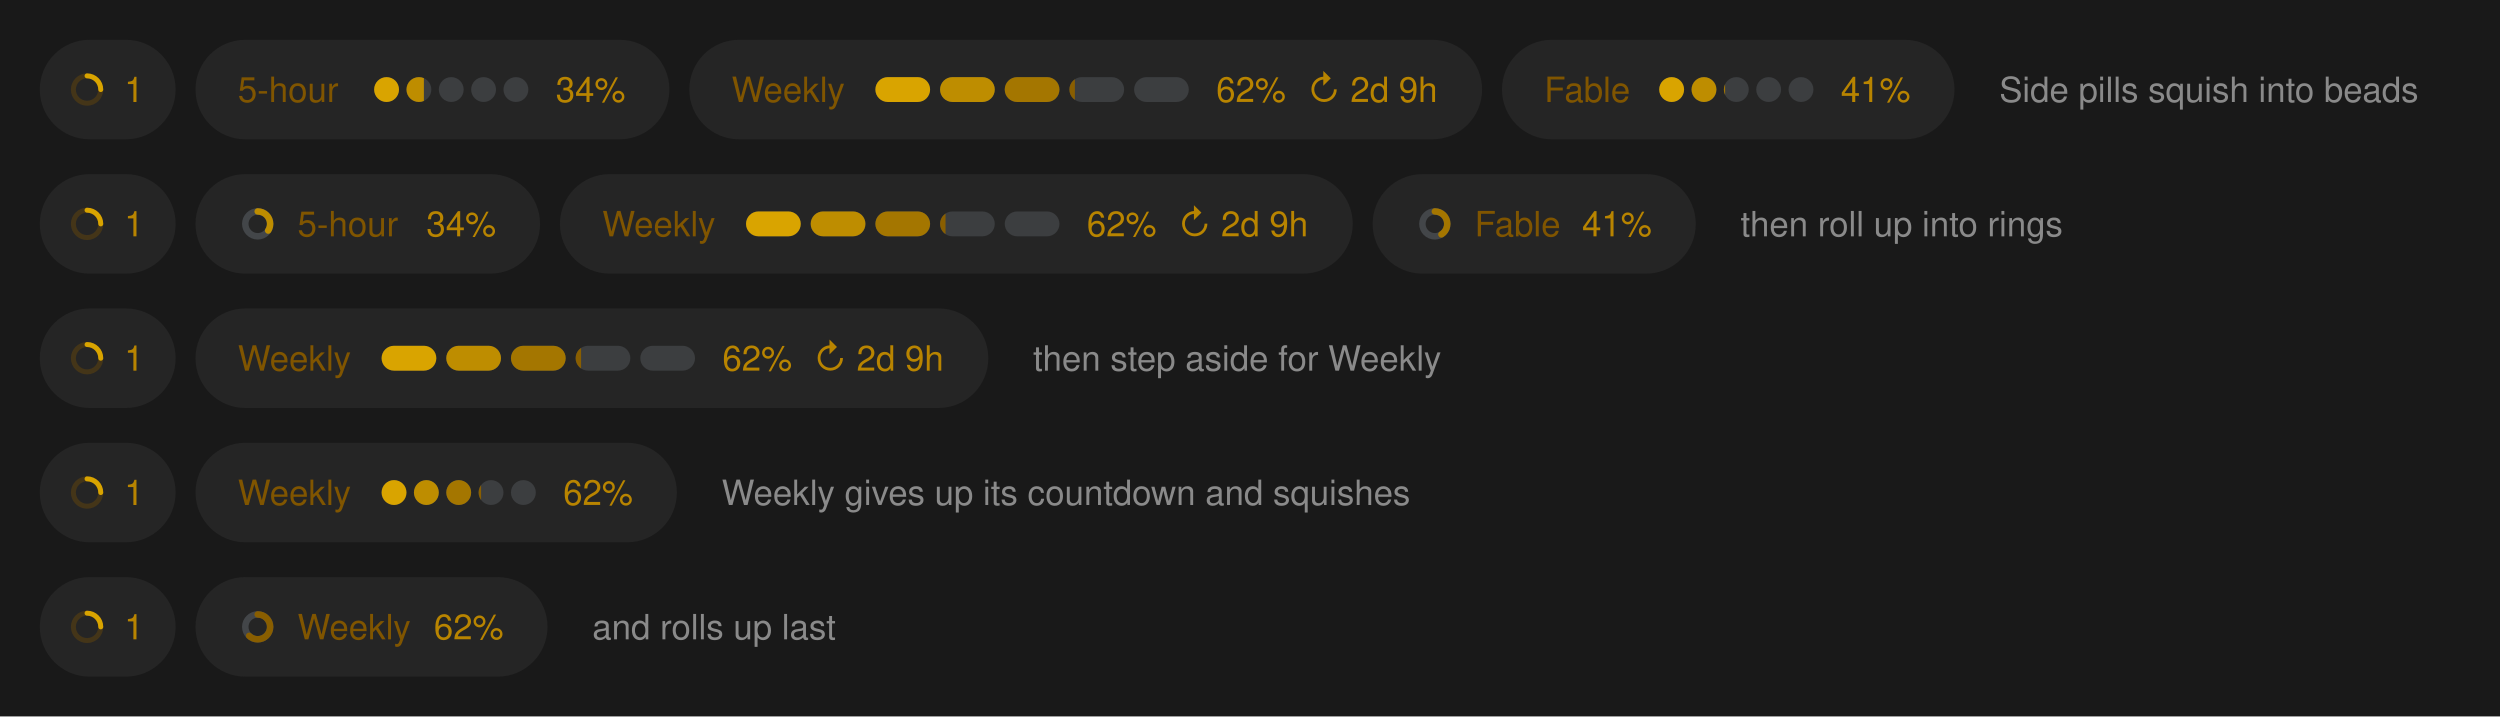
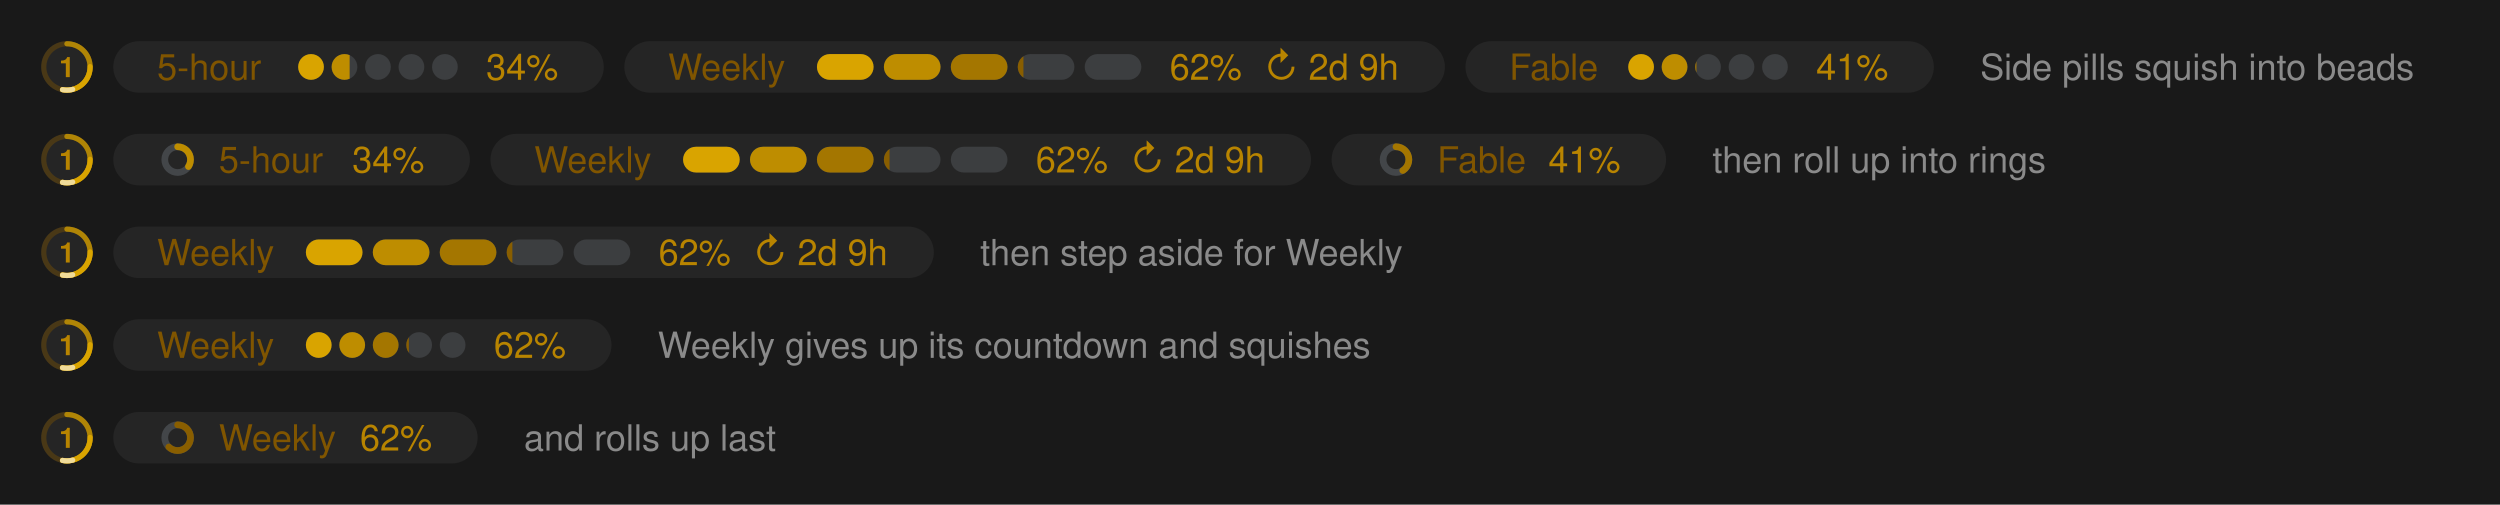
- <svg xmlns="http://www.w3.org/2000/svg" width="1005" height="288" viewBox="0 0 1005 288">
-   <rect width="1005" height="288" fill="#191919" />
+ <svg xmlns="http://www.w3.org/2000/svg" width="971" height="196" viewBox="0 0 971 196">
+   <rect width="971" height="196" fill="#191919" />
  <g transform="translate(16 16)">
-     <rect x="0.0" width="54.6" height="40" rx="20" fill="#252525" />
-     <svg x="12.0" y="13" width="14" height="14" viewBox="0 0 14 14" overflow="visible">
-       <circle cx="7" cy="7" r="5.5" fill="none" stroke="#805500" stroke-opacity="0.35" stroke-width="2" />
-       <path d="M7 1.5 A5.5 5.5 0 0 1 12.5 7" fill="none" stroke="#d9a400" stroke-width="2" stroke-linecap="round">
-         <animateTransform attributeName="transform" type="rotate" from="0 7 7" to="360 7 7" dur="0.9s" repeatCount="indefinite" />
-       </path>
-     </svg>
-     <text x="34.0" y="25" font-family="-apple-system, BlinkMacSystemFont, 'Segoe UI', Helvetica, Arial, sans-serif" font-size="14" fill="#b88400">1</text>
-     <rect x="62.6" width="190.5" height="40" rx="20" fill="#252525" />
-     <text x="79.6" y="25" font-family="-apple-system, BlinkMacSystemFont, 'Segoe UI', Helvetica, Arial, sans-serif" font-size="14" fill="#805500">5-hour</text>
-     <svg x="131.4" y="13" width="68" height="14" viewBox="0 0 68 14" overflow="visible">
+     <circle cx="10" cy="10" r="10" fill="#252525" />
+     <circle cx="10" cy="10" r="9" fill="none" pathLength="100" transform="rotate(-90 10 10)" stroke="#805500" stroke-opacity="0.4" stroke-width="2">
+       <animate attributeName="stroke-opacity" values="0.3;0.7;0.3" dur="1.8s" repeatCount="indefinite" />
+     </circle>
+     <circle cx="10" cy="10" r="9" fill="none" pathLength="100" transform="rotate(-90 10 10)" stroke="#d9a400" stroke-opacity="0.3" stroke-width="2" stroke-linecap="round" stroke-dasharray="44 56" stroke-dashoffset="14">
+       <animate attributeName="stroke-dashoffset" values="44;-56" dur="1.5s" repeatCount="indefinite" />
+     </circle>
+     <circle cx="10" cy="10" r="9" fill="none" pathLength="100" transform="rotate(-90 10 10)" stroke="#d9a400" stroke-opacity="0.6" stroke-width="2" stroke-linecap="round" stroke-dasharray="30 70" stroke-dashoffset="0">
+       <animate attributeName="stroke-dashoffset" values="30;-70" dur="1.5s" repeatCount="indefinite" />
+     </circle>
+     <circle cx="10" cy="10" r="9" fill="none" pathLength="100" transform="rotate(-90 10 10)" stroke="#d9a400" stroke-width="2" stroke-linecap="round" stroke-dasharray="16 84" stroke-dashoffset="-14">
+       <animate attributeName="stroke-dashoffset" values="16;-84" dur="1.5s" repeatCount="indefinite" />
+     </circle>
+     <circle cx="10" cy="10" r="9" fill="none" pathLength="100" transform="rotate(-90 10 10)" stroke="#f0db99" stroke-width="2" stroke-linecap="round" stroke-dasharray="4 96" stroke-dashoffset="-26">
+       <animate attributeName="stroke-dashoffset" values="4;-96" dur="1.5s" repeatCount="indefinite" />
+     </circle>
+     <text x="10" y="10" dy="0.36em" text-anchor="middle" font-family="-apple-system, BlinkMacSystemFont, 'Segoe UI', Helvetica, Arial, sans-serif" font-size="11" font-weight="600" fill="#b88400">1</text>
+     <rect x="28.0" width="190.5" height="20" rx="10" fill="#252525" />
+     <text x="45.0" y="15" font-family="-apple-system, BlinkMacSystemFont, 'Segoe UI', Helvetica, Arial, sans-serif" font-size="14" fill="#805500">5-hour</text>
+     <svg x="96.8" y="3" width="68" height="14" viewBox="0 0 68 14" overflow="visible">
      <defs>
        <clipPath id="p7">
          <rect x="-5" y="-5" width="10" height="10" rx="5" />
        </clipPath>
      </defs>
      <g transform="translate(8 7)">
        <g>
          <rect x="-5" y="-5" width="10" height="10" rx="5" fill="#8b949e" opacity="0.22" />
          <rect x="-5" y="-5" width="10.00" height="10" fill="#d9a400" clip-path="url(#p7)" />
        </g>
      </g>
      <g transform="translate(21 7)">
        <g>
          <rect x="-5" y="-5" width="10" height="10" rx="5" fill="#8b949e" opacity="0.22" />
          <rect x="-5" y="-5" width="7.00" height="10" fill="#be8d00" clip-path="url(#p7)" />
        </g>
      </g>
      <g transform="translate(34 7)">
        <g>
          <rect x="-5" y="-5" width="10" height="10" rx="5" fill="#8b949e" opacity="0.22" />
        </g>
      </g>
      <g transform="translate(47 7)">
        <g>
          <rect x="-5" y="-5" width="10" height="10" rx="5" fill="#8b949e" opacity="0.22" />
        </g>
      </g>
      <g transform="translate(60 7)">
        <g>
          <rect x="-5" y="-5" width="10" height="10" rx="5" fill="#8b949e" opacity="0.22" />
        </g>
      </g>
    </svg>
-     <text x="207.4" y="25" font-family="-apple-system, BlinkMacSystemFont, 'Segoe UI', Helvetica, Arial, sans-serif" font-size="14" fill="#b88400">34%</text>
-     <rect x="261.1" width="318.7" height="40" rx="20" fill="#252525" />
-     <text x="278.1" y="25" font-family="-apple-system, BlinkMacSystemFont, 'Segoe UI', Helvetica, Arial, sans-serif" font-size="14" fill="#805500">Weekly</text>
-     <svg x="332.9" y="13" width="132" height="14" viewBox="0 0 132 14" overflow="visible">
+     <text x="172.8" y="15" font-family="-apple-system, BlinkMacSystemFont, 'Segoe UI', Helvetica, Arial, sans-serif" font-size="14" fill="#b88400">34%</text>
+     <rect x="226.5" width="318.7" height="20" rx="10" fill="#252525" />
+     <text x="243.5" y="15" font-family="-apple-system, BlinkMacSystemFont, 'Segoe UI', Helvetica, Arial, sans-serif" font-size="14" fill="#805500">Weekly</text>
+     <svg x="298.3" y="3" width="132" height="14" viewBox="0 0 132 14" overflow="visible">
      <defs>
        <clipPath id="p8">
          <rect x="-11" y="-5" width="22" height="10" rx="5" />
        </clipPath>
      </defs>
      <g transform="translate(14 7)">
        <g>
          <rect x="-11" y="-5" width="22" height="10" rx="5" fill="#8b949e" opacity="0.22" />
          <rect x="-11" y="-5" width="22.00" height="10" fill="#d9a400" clip-path="url(#p8)" />
        </g>
      </g>
      <g transform="translate(40 7)">
        <g>
          <rect x="-11" y="-5" width="22" height="10" rx="5" fill="#8b949e" opacity="0.22" />
          <rect x="-11" y="-5" width="22.00" height="10" fill="#be8d00" clip-path="url(#p8)" />
        </g>
      </g>
      <g transform="translate(66 7)">
        <g>
          <rect x="-11" y="-5" width="22" height="10" rx="5" fill="#8b949e" opacity="0.22" />
          <rect x="-11" y="-5" width="22.00" height="10" fill="#a47600" clip-path="url(#p8)" />
        </g>
      </g>
      <g transform="translate(92 7)">
        <g>
          <rect x="-11" y="-5" width="22" height="10" rx="5" fill="#8b949e" opacity="0.22" />
          <rect x="-11" y="-5" width="2.20" height="10" fill="#895e00" clip-path="url(#p8)" />
        </g>
      </g>
      <g transform="translate(118 7)">
        <g>
          <rect x="-11" y="-5" width="22" height="10" rx="5" fill="#8b949e" opacity="0.22" />
        </g>
      </g>
    </svg>
-     <text x="472.9" y="25" font-family="-apple-system, BlinkMacSystemFont, 'Segoe UI', Helvetica, Arial, sans-serif" font-size="14" fill="#b88400">62%</text>
-     <text x="509.6" y="25" font-family="-apple-system, BlinkMacSystemFont, 'Segoe UI', Helvetica, Arial, sans-serif" font-size="14" fill="#b88400">↻ 2d 9h</text>
-     <rect x="587.8" width="181.9" height="40" rx="20" fill="#252525" />
-     <text x="604.8" y="25" font-family="-apple-system, BlinkMacSystemFont, 'Segoe UI', Helvetica, Arial, sans-serif" font-size="14" fill="#805500">Fable</text>
-     <svg x="648.0" y="13" width="68" height="14" viewBox="0 0 68 14" overflow="visible">
+     <text x="438.3" y="15" font-family="-apple-system, BlinkMacSystemFont, 'Segoe UI', Helvetica, Arial, sans-serif" font-size="14" fill="#b88400">62%</text>
+     <text x="475.0" y="15" font-family="-apple-system, BlinkMacSystemFont, 'Segoe UI', Helvetica, Arial, sans-serif" font-size="14" fill="#b88400">↻ 2d 9h</text>
+     <rect x="553.2" width="181.9" height="20" rx="10" fill="#252525" />
+     <text x="570.2" y="15" font-family="-apple-system, BlinkMacSystemFont, 'Segoe UI', Helvetica, Arial, sans-serif" font-size="14" fill="#805500">Fable</text>
+     <svg x="613.4" y="3" width="68" height="14" viewBox="0 0 68 14" overflow="visible">
      <defs>
        <clipPath id="p9">
          <rect x="-5" y="-5" width="10" height="10" rx="5" />
        </clipPath>
      </defs>
      <g transform="translate(8 7)">
        <g>
          <rect x="-5" y="-5" width="10" height="10" rx="5" fill="#8b949e" opacity="0.22" />
          <rect x="-5" y="-5" width="10.00" height="10" fill="#d9a400" clip-path="url(#p9)" />
        </g>
      </g>
      <g transform="translate(21 7)">
        <g>
          <rect x="-5" y="-5" width="10" height="10" rx="5" fill="#8b949e" opacity="0.22" />
          <rect x="-5" y="-5" width="10.00" height="10" fill="#be8d00" clip-path="url(#p9)" />
        </g>
      </g>
      <g transform="translate(34 7)">
        <g>
          <rect x="-5" y="-5" width="10" height="10" rx="5" fill="#8b949e" opacity="0.22" />
          <rect x="-5" y="-5" width="0.50" height="10" fill="#a47600" clip-path="url(#p9)" />
        </g>
      </g>
      <g transform="translate(47 7)">
        <g>
          <rect x="-5" y="-5" width="10" height="10" rx="5" fill="#8b949e" opacity="0.22" />
        </g>
      </g>
      <g transform="translate(60 7)">
        <g>
          <rect x="-5" y="-5" width="10" height="10" rx="5" fill="#8b949e" opacity="0.22" />
        </g>
      </g>
    </svg>
-     <text x="724.0" y="25" font-family="-apple-system, BlinkMacSystemFont, 'Segoe UI', Helvetica, Arial, sans-serif" font-size="14" fill="#b88400">41%</text>
-     <text x="787.7" y="25" font-family="-apple-system, BlinkMacSystemFont, 'Segoe UI', Helvetica, Arial, sans-serif" font-size="14" fill="#8a8a8a">Side pills squish into beads</text>
-   </g>
-   <g transform="translate(16 70)">
-     <rect x="0.0" width="54.6" height="40" rx="20" fill="#252525" />
-     <svg x="12.0" y="13" width="14" height="14" viewBox="0 0 14 14" overflow="visible">
-       <circle cx="7" cy="7" r="5.5" fill="none" stroke="#805500" stroke-opacity="0.35" stroke-width="2" />
-       <path d="M7 1.5 A5.5 5.5 0 0 1 12.5 7" fill="none" stroke="#d9a400" stroke-width="2" stroke-linecap="round">
-         <animateTransform attributeName="transform" type="rotate" from="0 7 7" to="360 7 7" dur="0.9s" repeatCount="indefinite" />
-       </path>
-     </svg>
-     <text x="34.0" y="25" font-family="-apple-system, BlinkMacSystemFont, 'Segoe UI', Helvetica, Arial, sans-serif" font-size="14" fill="#b88400">1</text>
-     <rect x="62.6" width="138.5" height="40" rx="20" fill="#252525" />
-     <svg x="79.6" y="12" width="16" height="16" viewBox="0 0 16 16" overflow="visible">
+     <text x="689.4" y="15" font-family="-apple-system, BlinkMacSystemFont, 'Segoe UI', Helvetica, Arial, sans-serif" font-size="14" fill="#b88400">41%</text>
+     <text x="753.1" y="15" font-family="-apple-system, BlinkMacSystemFont, 'Segoe UI', Helvetica, Arial, sans-serif" font-size="14" fill="#8a8a8a">Side pills squish into beads</text>
+   </g>
+   <g transform="translate(16 52)">
+     <circle cx="10" cy="10" r="10" fill="#252525" />
+     <circle cx="10" cy="10" r="9" fill="none" pathLength="100" transform="rotate(-90 10 10)" stroke="#805500" stroke-opacity="0.4" stroke-width="2">
+       <animate attributeName="stroke-opacity" values="0.3;0.7;0.3" dur="1.8s" repeatCount="indefinite" />
+     </circle>
+     <circle cx="10" cy="10" r="9" fill="none" pathLength="100" transform="rotate(-90 10 10)" stroke="#d9a400" stroke-opacity="0.3" stroke-width="2" stroke-linecap="round" stroke-dasharray="44 56" stroke-dashoffset="14">
+       <animate attributeName="stroke-dashoffset" values="44;-56" dur="1.5s" repeatCount="indefinite" />
+     </circle>
+     <circle cx="10" cy="10" r="9" fill="none" pathLength="100" transform="rotate(-90 10 10)" stroke="#d9a400" stroke-opacity="0.6" stroke-width="2" stroke-linecap="round" stroke-dasharray="30 70" stroke-dashoffset="0">
+       <animate attributeName="stroke-dashoffset" values="30;-70" dur="1.5s" repeatCount="indefinite" />
+     </circle>
+     <circle cx="10" cy="10" r="9" fill="none" pathLength="100" transform="rotate(-90 10 10)" stroke="#d9a400" stroke-width="2" stroke-linecap="round" stroke-dasharray="16 84" stroke-dashoffset="-14">
+       <animate attributeName="stroke-dashoffset" values="16;-84" dur="1.5s" repeatCount="indefinite" />
+     </circle>
+     <circle cx="10" cy="10" r="9" fill="none" pathLength="100" transform="rotate(-90 10 10)" stroke="#f0db99" stroke-width="2" stroke-linecap="round" stroke-dasharray="4 96" stroke-dashoffset="-26">
+       <animate attributeName="stroke-dashoffset" values="4;-96" dur="1.5s" repeatCount="indefinite" />
+     </circle>
+     <text x="10" y="10" dy="0.36em" text-anchor="middle" font-family="-apple-system, BlinkMacSystemFont, 'Segoe UI', Helvetica, Arial, sans-serif" font-size="11" font-weight="600" fill="#b88400">1</text>
+     <rect x="28.0" width="138.5" height="20" rx="10" fill="#252525" />
+     <svg x="45.0" y="2" width="16" height="16" viewBox="0 0 16 16" overflow="visible">
      <g transform="translate(8 8)">
        <g>
          <circle r="5" fill="none" stroke="#8b949e" stroke-opacity="0.3" stroke-width="2.6" />
          <circle r="5" fill="none" stroke="#be8d00" stroke-width="2.6" stroke-linecap="round" stroke-dasharray="10.68 31.42" transform="rotate(-90)" />
        </g>
      </g>
    </svg>
-     <text x="103.6" y="25" font-family="-apple-system, BlinkMacSystemFont, 'Segoe UI', Helvetica, Arial, sans-serif" font-size="14" fill="#805500">5-hour</text>
-     <text x="155.4" y="25" font-family="-apple-system, BlinkMacSystemFont, 'Segoe UI', Helvetica, Arial, sans-serif" font-size="14" fill="#b88400">34%</text>
-     <rect x="209.1" width="318.7" height="40" rx="20" fill="#252525" />
-     <text x="226.1" y="25" font-family="-apple-system, BlinkMacSystemFont, 'Segoe UI', Helvetica, Arial, sans-serif" font-size="14" fill="#805500">Weekly</text>
-     <svg x="280.9" y="13" width="132" height="14" viewBox="0 0 132 14" overflow="visible">
+     <text x="69.0" y="15" font-family="-apple-system, BlinkMacSystemFont, 'Segoe UI', Helvetica, Arial, sans-serif" font-size="14" fill="#805500">5-hour</text>
+     <text x="120.8" y="15" font-family="-apple-system, BlinkMacSystemFont, 'Segoe UI', Helvetica, Arial, sans-serif" font-size="14" fill="#b88400">34%</text>
+     <rect x="174.5" width="318.7" height="20" rx="10" fill="#252525" />
+     <text x="191.5" y="15" font-family="-apple-system, BlinkMacSystemFont, 'Segoe UI', Helvetica, Arial, sans-serif" font-size="14" fill="#805500">Weekly</text>
+     <svg x="246.3" y="3" width="132" height="14" viewBox="0 0 132 14" overflow="visible">
      <defs>
        <clipPath id="p10">
          <rect x="-11" y="-5" width="22" height="10" rx="5" />
        </clipPath>
      </defs>
      <g transform="translate(14 7)">
        <g>
          <rect x="-11" y="-5" width="22" height="10" rx="5" fill="#8b949e" opacity="0.22" />
          <rect x="-11" y="-5" width="22.00" height="10" fill="#d9a400" clip-path="url(#p10)" />
        </g>
      </g>
      <g transform="translate(40 7)">
        <g>
          <rect x="-11" y="-5" width="22" height="10" rx="5" fill="#8b949e" opacity="0.22" />
          <rect x="-11" y="-5" width="22.00" height="10" fill="#be8d00" clip-path="url(#p10)" />
        </g>
      </g>
      <g transform="translate(66 7)">
        <g>
          <rect x="-11" y="-5" width="22" height="10" rx="5" fill="#8b949e" opacity="0.22" />
          <rect x="-11" y="-5" width="22.00" height="10" fill="#a47600" clip-path="url(#p10)" />
        </g>
      </g>
      <g transform="translate(92 7)">
        <g>
          <rect x="-11" y="-5" width="22" height="10" rx="5" fill="#8b949e" opacity="0.22" />
          <rect x="-11" y="-5" width="2.20" height="10" fill="#895e00" clip-path="url(#p10)" />
        </g>
      </g>
      <g transform="translate(118 7)">
        <g>
          <rect x="-11" y="-5" width="22" height="10" rx="5" fill="#8b949e" opacity="0.22" />
        </g>
      </g>
    </svg>
-     <text x="420.9" y="25" font-family="-apple-system, BlinkMacSystemFont, 'Segoe UI', Helvetica, Arial, sans-serif" font-size="14" fill="#b88400">62%</text>
-     <text x="457.6" y="25" font-family="-apple-system, BlinkMacSystemFont, 'Segoe UI', Helvetica, Arial, sans-serif" font-size="14" fill="#b88400">↻ 2d 9h</text>
-     <rect x="535.8" width="129.9" height="40" rx="20" fill="#252525" />
-     <svg x="552.8" y="12" width="16" height="16" viewBox="0 0 16 16" overflow="visible">
+     <text x="386.3" y="15" font-family="-apple-system, BlinkMacSystemFont, 'Segoe UI', Helvetica, Arial, sans-serif" font-size="14" fill="#b88400">62%</text>
+     <text x="423.0" y="15" font-family="-apple-system, BlinkMacSystemFont, 'Segoe UI', Helvetica, Arial, sans-serif" font-size="14" fill="#b88400">↻ 2d 9h</text>
+     <rect x="501.2" width="129.9" height="20" rx="10" fill="#252525" />
+     <svg x="518.2" y="2" width="16" height="16" viewBox="0 0 16 16" overflow="visible">
      <g transform="translate(8 8)">
        <g>
          <circle r="5" fill="none" stroke="#8b949e" stroke-opacity="0.3" stroke-width="2.6" />
          <circle r="5" fill="none" stroke="#a47600" stroke-width="2.6" stroke-linecap="round" stroke-dasharray="12.88 31.42" transform="rotate(-90)" />
        </g>
      </g>
    </svg>
-     <text x="576.8" y="25" font-family="-apple-system, BlinkMacSystemFont, 'Segoe UI', Helvetica, Arial, sans-serif" font-size="14" fill="#805500">Fable</text>
-     <text x="620.0" y="25" font-family="-apple-system, BlinkMacSystemFont, 'Segoe UI', Helvetica, Arial, sans-serif" font-size="14" fill="#b88400">41%</text>
-     <text x="683.7" y="25" font-family="-apple-system, BlinkMacSystemFont, 'Segoe UI', Helvetica, Arial, sans-serif" font-size="14" fill="#8a8a8a">then roll up into rings</text>
-   </g>
-   <g transform="translate(16 124)">
-     <rect x="0.0" width="54.6" height="40" rx="20" fill="#252525" />
-     <svg x="12.0" y="13" width="14" height="14" viewBox="0 0 14 14" overflow="visible">
-       <circle cx="7" cy="7" r="5.5" fill="none" stroke="#805500" stroke-opacity="0.35" stroke-width="2" />
-       <path d="M7 1.5 A5.5 5.5 0 0 1 12.5 7" fill="none" stroke="#d9a400" stroke-width="2" stroke-linecap="round">
-         <animateTransform attributeName="transform" type="rotate" from="0 7 7" to="360 7 7" dur="0.9s" repeatCount="indefinite" />
-       </path>
-     </svg>
-     <text x="34.0" y="25" font-family="-apple-system, BlinkMacSystemFont, 'Segoe UI', Helvetica, Arial, sans-serif" font-size="14" fill="#b88400">1</text>
-     <rect x="62.6" width="318.7" height="40" rx="20" fill="#252525" />
-     <text x="79.6" y="25" font-family="-apple-system, BlinkMacSystemFont, 'Segoe UI', Helvetica, Arial, sans-serif" font-size="14" fill="#805500">Weekly</text>
-     <svg x="134.4" y="13" width="132" height="14" viewBox="0 0 132 14" overflow="visible">
+     <text x="542.2" y="15" font-family="-apple-system, BlinkMacSystemFont, 'Segoe UI', Helvetica, Arial, sans-serif" font-size="14" fill="#805500">Fable</text>
+     <text x="585.4" y="15" font-family="-apple-system, BlinkMacSystemFont, 'Segoe UI', Helvetica, Arial, sans-serif" font-size="14" fill="#b88400">41%</text>
+     <text x="649.1" y="15" font-family="-apple-system, BlinkMacSystemFont, 'Segoe UI', Helvetica, Arial, sans-serif" font-size="14" fill="#8a8a8a">then roll up into rings</text>
+   </g>
+   <g transform="translate(16 88)">
+     <circle cx="10" cy="10" r="10" fill="#252525" />
+     <circle cx="10" cy="10" r="9" fill="none" pathLength="100" transform="rotate(-90 10 10)" stroke="#805500" stroke-opacity="0.4" stroke-width="2">
+       <animate attributeName="stroke-opacity" values="0.3;0.7;0.3" dur="1.8s" repeatCount="indefinite" />
+     </circle>
+     <circle cx="10" cy="10" r="9" fill="none" pathLength="100" transform="rotate(-90 10 10)" stroke="#d9a400" stroke-opacity="0.3" stroke-width="2" stroke-linecap="round" stroke-dasharray="44 56" stroke-dashoffset="14">
+       <animate attributeName="stroke-dashoffset" values="44;-56" dur="1.5s" repeatCount="indefinite" />
+     </circle>
+     <circle cx="10" cy="10" r="9" fill="none" pathLength="100" transform="rotate(-90 10 10)" stroke="#d9a400" stroke-opacity="0.6" stroke-width="2" stroke-linecap="round" stroke-dasharray="30 70" stroke-dashoffset="0">
+       <animate attributeName="stroke-dashoffset" values="30;-70" dur="1.5s" repeatCount="indefinite" />
+     </circle>
+     <circle cx="10" cy="10" r="9" fill="none" pathLength="100" transform="rotate(-90 10 10)" stroke="#d9a400" stroke-width="2" stroke-linecap="round" stroke-dasharray="16 84" stroke-dashoffset="-14">
+       <animate attributeName="stroke-dashoffset" values="16;-84" dur="1.5s" repeatCount="indefinite" />
+     </circle>
+     <circle cx="10" cy="10" r="9" fill="none" pathLength="100" transform="rotate(-90 10 10)" stroke="#f0db99" stroke-width="2" stroke-linecap="round" stroke-dasharray="4 96" stroke-dashoffset="-26">
+       <animate attributeName="stroke-dashoffset" values="4;-96" dur="1.5s" repeatCount="indefinite" />
+     </circle>
+     <text x="10" y="10" dy="0.36em" text-anchor="middle" font-family="-apple-system, BlinkMacSystemFont, 'Segoe UI', Helvetica, Arial, sans-serif" font-size="11" font-weight="600" fill="#b88400">1</text>
+     <rect x="28.0" width="318.7" height="20" rx="10" fill="#252525" />
+     <text x="45.0" y="15" font-family="-apple-system, BlinkMacSystemFont, 'Segoe UI', Helvetica, Arial, sans-serif" font-size="14" fill="#805500">Weekly</text>
+     <svg x="99.8" y="3" width="132" height="14" viewBox="0 0 132 14" overflow="visible">
      <defs>
        <clipPath id="p11">
          <rect x="-11" y="-5" width="22" height="10" rx="5" />
        </clipPath>
      </defs>
      <g transform="translate(14 7)">
        <g>
          <rect x="-11" y="-5" width="22" height="10" rx="5" fill="#8b949e" opacity="0.22" />
          <rect x="-11" y="-5" width="22.00" height="10" fill="#d9a400" clip-path="url(#p11)" />
        </g>
      </g>
      <g transform="translate(40 7)">
        <g>
          <rect x="-11" y="-5" width="22" height="10" rx="5" fill="#8b949e" opacity="0.22" />
          <rect x="-11" y="-5" width="22.00" height="10" fill="#be8d00" clip-path="url(#p11)" />
        </g>
      </g>
      <g transform="translate(66 7)">
        <g>
          <rect x="-11" y="-5" width="22" height="10" rx="5" fill="#8b949e" opacity="0.22" />
          <rect x="-11" y="-5" width="22.00" height="10" fill="#a47600" clip-path="url(#p11)" />
        </g>
      </g>
      <g transform="translate(92 7)">
        <g>
          <rect x="-11" y="-5" width="22" height="10" rx="5" fill="#8b949e" opacity="0.22" />
          <rect x="-11" y="-5" width="2.20" height="10" fill="#895e00" clip-path="url(#p11)" />
        </g>
      </g>
      <g transform="translate(118 7)">
        <g>
          <rect x="-11" y="-5" width="22" height="10" rx="5" fill="#8b949e" opacity="0.22" />
        </g>
      </g>
    </svg>
-     <text x="274.4" y="25" font-family="-apple-system, BlinkMacSystemFont, 'Segoe UI', Helvetica, Arial, sans-serif" font-size="14" fill="#b88400">62%</text>
-     <text x="311.1" y="25" font-family="-apple-system, BlinkMacSystemFont, 'Segoe UI', Helvetica, Arial, sans-serif" font-size="14" fill="#b88400">↻ 2d 9h</text>
-     <text x="399.3" y="25" font-family="-apple-system, BlinkMacSystemFont, 'Segoe UI', Helvetica, Arial, sans-serif" font-size="14" fill="#8a8a8a">then step aside for Weekly</text>
-   </g>
-   <g transform="translate(16 178)">
-     <rect x="0.0" width="54.6" height="40" rx="20" fill="#252525" />
-     <svg x="12.0" y="13" width="14" height="14" viewBox="0 0 14 14" overflow="visible">
-       <circle cx="7" cy="7" r="5.5" fill="none" stroke="#805500" stroke-opacity="0.35" stroke-width="2" />
-       <path d="M7 1.5 A5.5 5.5 0 0 1 12.5 7" fill="none" stroke="#d9a400" stroke-width="2" stroke-linecap="round">
-         <animateTransform attributeName="transform" type="rotate" from="0 7 7" to="360 7 7" dur="0.9s" repeatCount="indefinite" />
-       </path>
-     </svg>
-     <text x="34.0" y="25" font-family="-apple-system, BlinkMacSystemFont, 'Segoe UI', Helvetica, Arial, sans-serif" font-size="14" fill="#b88400">1</text>
-     <rect x="62.6" width="193.5" height="40" rx="20" fill="#252525" />
-     <text x="79.6" y="25" font-family="-apple-system, BlinkMacSystemFont, 'Segoe UI', Helvetica, Arial, sans-serif" font-size="14" fill="#805500">Weekly</text>
-     <svg x="134.4" y="13" width="68" height="14" viewBox="0 0 68 14" overflow="visible">
+     <text x="239.8" y="15" font-family="-apple-system, BlinkMacSystemFont, 'Segoe UI', Helvetica, Arial, sans-serif" font-size="14" fill="#b88400">62%</text>
+     <text x="276.5" y="15" font-family="-apple-system, BlinkMacSystemFont, 'Segoe UI', Helvetica, Arial, sans-serif" font-size="14" fill="#b88400">↻ 2d 9h</text>
+     <text x="364.7" y="15" font-family="-apple-system, BlinkMacSystemFont, 'Segoe UI', Helvetica, Arial, sans-serif" font-size="14" fill="#8a8a8a">then step aside for Weekly</text>
+   </g>
+   <g transform="translate(16 124)">
+     <circle cx="10" cy="10" r="10" fill="#252525" />
+     <circle cx="10" cy="10" r="9" fill="none" pathLength="100" transform="rotate(-90 10 10)" stroke="#805500" stroke-opacity="0.4" stroke-width="2">
+       <animate attributeName="stroke-opacity" values="0.3;0.7;0.3" dur="1.8s" repeatCount="indefinite" />
+     </circle>
+     <circle cx="10" cy="10" r="9" fill="none" pathLength="100" transform="rotate(-90 10 10)" stroke="#d9a400" stroke-opacity="0.3" stroke-width="2" stroke-linecap="round" stroke-dasharray="44 56" stroke-dashoffset="14">
+       <animate attributeName="stroke-dashoffset" values="44;-56" dur="1.5s" repeatCount="indefinite" />
+     </circle>
+     <circle cx="10" cy="10" r="9" fill="none" pathLength="100" transform="rotate(-90 10 10)" stroke="#d9a400" stroke-opacity="0.6" stroke-width="2" stroke-linecap="round" stroke-dasharray="30 70" stroke-dashoffset="0">
+       <animate attributeName="stroke-dashoffset" values="30;-70" dur="1.5s" repeatCount="indefinite" />
+     </circle>
+     <circle cx="10" cy="10" r="9" fill="none" pathLength="100" transform="rotate(-90 10 10)" stroke="#d9a400" stroke-width="2" stroke-linecap="round" stroke-dasharray="16 84" stroke-dashoffset="-14">
+       <animate attributeName="stroke-dashoffset" values="16;-84" dur="1.5s" repeatCount="indefinite" />
+     </circle>
+     <circle cx="10" cy="10" r="9" fill="none" pathLength="100" transform="rotate(-90 10 10)" stroke="#f0db99" stroke-width="2" stroke-linecap="round" stroke-dasharray="4 96" stroke-dashoffset="-26">
+       <animate attributeName="stroke-dashoffset" values="4;-96" dur="1.5s" repeatCount="indefinite" />
+     </circle>
+     <text x="10" y="10" dy="0.36em" text-anchor="middle" font-family="-apple-system, BlinkMacSystemFont, 'Segoe UI', Helvetica, Arial, sans-serif" font-size="11" font-weight="600" fill="#b88400">1</text>
+     <rect x="28.0" width="193.5" height="20" rx="10" fill="#252525" />
+     <text x="45.0" y="15" font-family="-apple-system, BlinkMacSystemFont, 'Segoe UI', Helvetica, Arial, sans-serif" font-size="14" fill="#805500">Weekly</text>
+     <svg x="99.8" y="3" width="68" height="14" viewBox="0 0 68 14" overflow="visible">
      <defs>
        <clipPath id="p12">
          <rect x="-5" y="-5" width="10" height="10" rx="5" />
        </clipPath>
      </defs>
      <g transform="translate(8 7)">
        <g>
          <rect x="-5" y="-5" width="10" height="10" rx="5" fill="#8b949e" opacity="0.22" />
          <rect x="-5" y="-5" width="10.00" height="10" fill="#d9a400" clip-path="url(#p12)" />
        </g>
      </g>
      <g transform="translate(21 7)">
        <g>
          <rect x="-5" y="-5" width="10" height="10" rx="5" fill="#8b949e" opacity="0.22" />
          <rect x="-5" y="-5" width="10.00" height="10" fill="#be8d00" clip-path="url(#p12)" />
        </g>
      </g>
      <g transform="translate(34 7)">
        <g>
          <rect x="-5" y="-5" width="10" height="10" rx="5" fill="#8b949e" opacity="0.22" />
          <rect x="-5" y="-5" width="10.00" height="10" fill="#a47600" clip-path="url(#p12)" />
        </g>
      </g>
      <g transform="translate(47 7)">
        <g>
          <rect x="-5" y="-5" width="10" height="10" rx="5" fill="#8b949e" opacity="0.22" />
          <rect x="-5" y="-5" width="1.00" height="10" fill="#895e00" clip-path="url(#p12)" />
        </g>
      </g>
      <g transform="translate(60 7)">
        <g>
          <rect x="-5" y="-5" width="10" height="10" rx="5" fill="#8b949e" opacity="0.22" />
        </g>
      </g>
    </svg>
-     <text x="210.4" y="25" font-family="-apple-system, BlinkMacSystemFont, 'Segoe UI', Helvetica, Arial, sans-serif" font-size="14" fill="#b88400">62%</text>
-     <text x="274.1" y="25" font-family="-apple-system, BlinkMacSystemFont, 'Segoe UI', Helvetica, Arial, sans-serif" font-size="14" fill="#8a8a8a">Weekly gives up its countdown and squishes</text>
-   </g>
-   <g transform="translate(16 232)">
-     <rect x="0.0" width="54.6" height="40" rx="20" fill="#252525" />
-     <svg x="12.0" y="13" width="14" height="14" viewBox="0 0 14 14" overflow="visible">
-       <circle cx="7" cy="7" r="5.5" fill="none" stroke="#805500" stroke-opacity="0.35" stroke-width="2" />
-       <path d="M7 1.5 A5.5 5.5 0 0 1 12.5 7" fill="none" stroke="#d9a400" stroke-width="2" stroke-linecap="round">
-         <animateTransform attributeName="transform" type="rotate" from="0 7 7" to="360 7 7" dur="0.9s" repeatCount="indefinite" />
-       </path>
-     </svg>
-     <text x="34.0" y="25" font-family="-apple-system, BlinkMacSystemFont, 'Segoe UI', Helvetica, Arial, sans-serif" font-size="14" fill="#b88400">1</text>
-     <rect x="62.6" width="141.5" height="40" rx="20" fill="#252525" />
-     <svg x="79.6" y="12" width="16" height="16" viewBox="0 0 16 16" overflow="visible">
+     <text x="175.8" y="15" font-family="-apple-system, BlinkMacSystemFont, 'Segoe UI', Helvetica, Arial, sans-serif" font-size="14" fill="#b88400">62%</text>
+     <text x="239.5" y="15" font-family="-apple-system, BlinkMacSystemFont, 'Segoe UI', Helvetica, Arial, sans-serif" font-size="14" fill="#8a8a8a">Weekly gives up its countdown and squishes</text>
+   </g>
+   <g transform="translate(16 160)">
+     <circle cx="10" cy="10" r="10" fill="#252525" />
+     <circle cx="10" cy="10" r="9" fill="none" pathLength="100" transform="rotate(-90 10 10)" stroke="#805500" stroke-opacity="0.4" stroke-width="2">
+       <animate attributeName="stroke-opacity" values="0.3;0.7;0.3" dur="1.8s" repeatCount="indefinite" />
+     </circle>
+     <circle cx="10" cy="10" r="9" fill="none" pathLength="100" transform="rotate(-90 10 10)" stroke="#d9a400" stroke-opacity="0.3" stroke-width="2" stroke-linecap="round" stroke-dasharray="44 56" stroke-dashoffset="14">
+       <animate attributeName="stroke-dashoffset" values="44;-56" dur="1.5s" repeatCount="indefinite" />
+     </circle>
+     <circle cx="10" cy="10" r="9" fill="none" pathLength="100" transform="rotate(-90 10 10)" stroke="#d9a400" stroke-opacity="0.6" stroke-width="2" stroke-linecap="round" stroke-dasharray="30 70" stroke-dashoffset="0">
+       <animate attributeName="stroke-dashoffset" values="30;-70" dur="1.5s" repeatCount="indefinite" />
+     </circle>
+     <circle cx="10" cy="10" r="9" fill="none" pathLength="100" transform="rotate(-90 10 10)" stroke="#d9a400" stroke-width="2" stroke-linecap="round" stroke-dasharray="16 84" stroke-dashoffset="-14">
+       <animate attributeName="stroke-dashoffset" values="16;-84" dur="1.5s" repeatCount="indefinite" />
+     </circle>
+     <circle cx="10" cy="10" r="9" fill="none" pathLength="100" transform="rotate(-90 10 10)" stroke="#f0db99" stroke-width="2" stroke-linecap="round" stroke-dasharray="4 96" stroke-dashoffset="-26">
+       <animate attributeName="stroke-dashoffset" values="4;-96" dur="1.5s" repeatCount="indefinite" />
+     </circle>
+     <text x="10" y="10" dy="0.36em" text-anchor="middle" font-family="-apple-system, BlinkMacSystemFont, 'Segoe UI', Helvetica, Arial, sans-serif" font-size="11" font-weight="600" fill="#b88400">1</text>
+     <rect x="28.0" width="141.5" height="20" rx="10" fill="#252525" />
+     <svg x="45.0" y="2" width="16" height="16" viewBox="0 0 16 16" overflow="visible">
      <g transform="translate(8 8)">
        <g>
          <circle r="5" fill="none" stroke="#8b949e" stroke-opacity="0.3" stroke-width="2.6" />
          <circle r="5" fill="none" stroke="#895e00" stroke-width="2.6" stroke-linecap="round" stroke-dasharray="19.48 31.42" transform="rotate(-90)" />
        </g>
      </g>
    </svg>
-     <text x="103.6" y="25" font-family="-apple-system, BlinkMacSystemFont, 'Segoe UI', Helvetica, Arial, sans-serif" font-size="14" fill="#805500">Weekly</text>
-     <text x="158.4" y="25" font-family="-apple-system, BlinkMacSystemFont, 'Segoe UI', Helvetica, Arial, sans-serif" font-size="14" fill="#b88400">62%</text>
-     <text x="222.1" y="25" font-family="-apple-system, BlinkMacSystemFont, 'Segoe UI', Helvetica, Arial, sans-serif" font-size="14" fill="#8a8a8a">and rolls up last</text>
+     <text x="69.0" y="15" font-family="-apple-system, BlinkMacSystemFont, 'Segoe UI', Helvetica, Arial, sans-serif" font-size="14" fill="#805500">Weekly</text>
+     <text x="123.8" y="15" font-family="-apple-system, BlinkMacSystemFont, 'Segoe UI', Helvetica, Arial, sans-serif" font-size="14" fill="#b88400">62%</text>
+     <text x="187.5" y="15" font-family="-apple-system, BlinkMacSystemFont, 'Segoe UI', Helvetica, Arial, sans-serif" font-size="14" fill="#8a8a8a">and rolls up last</text>
  </g>
</svg>
